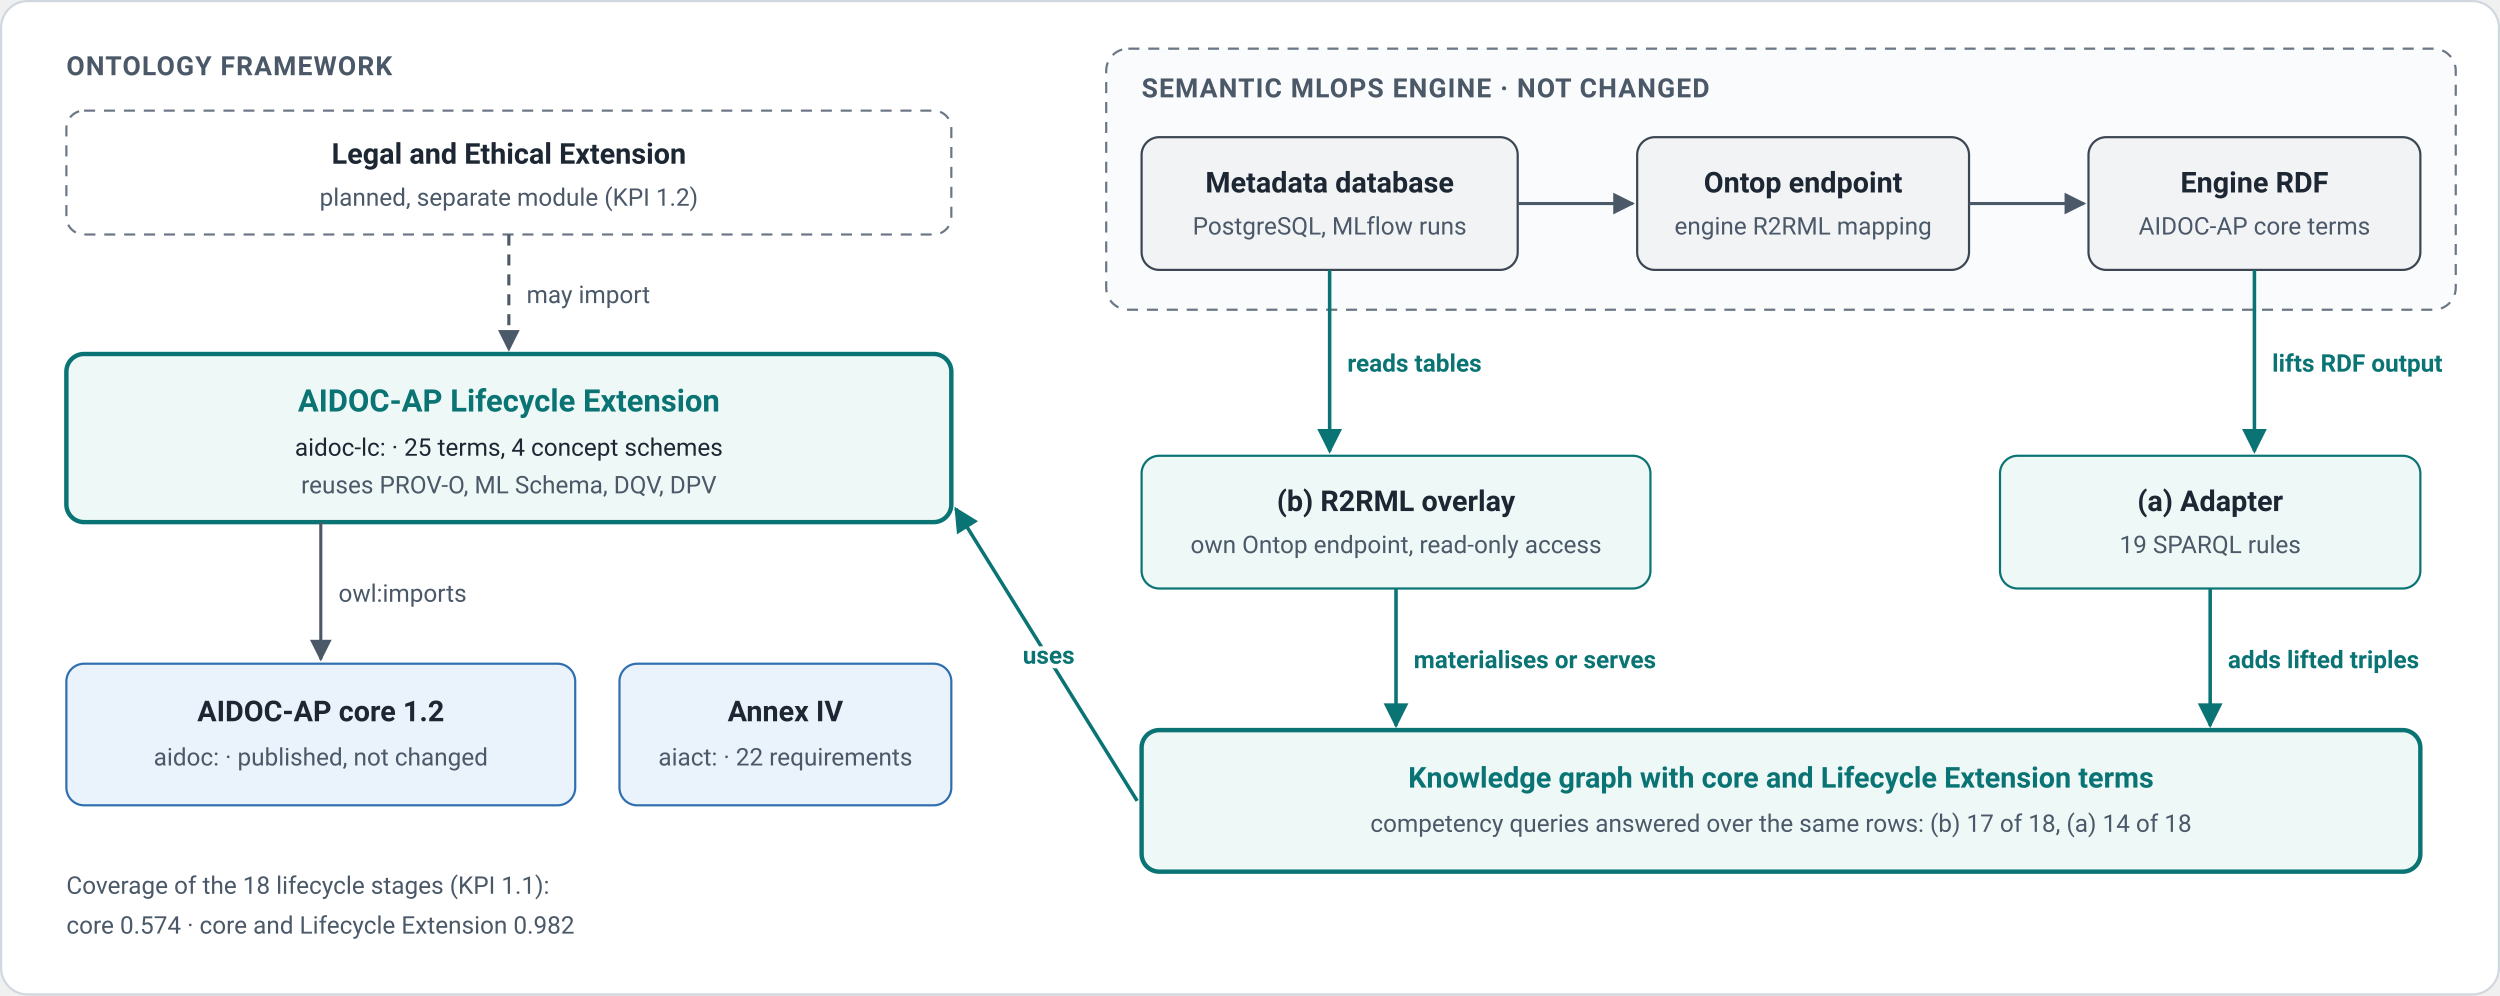
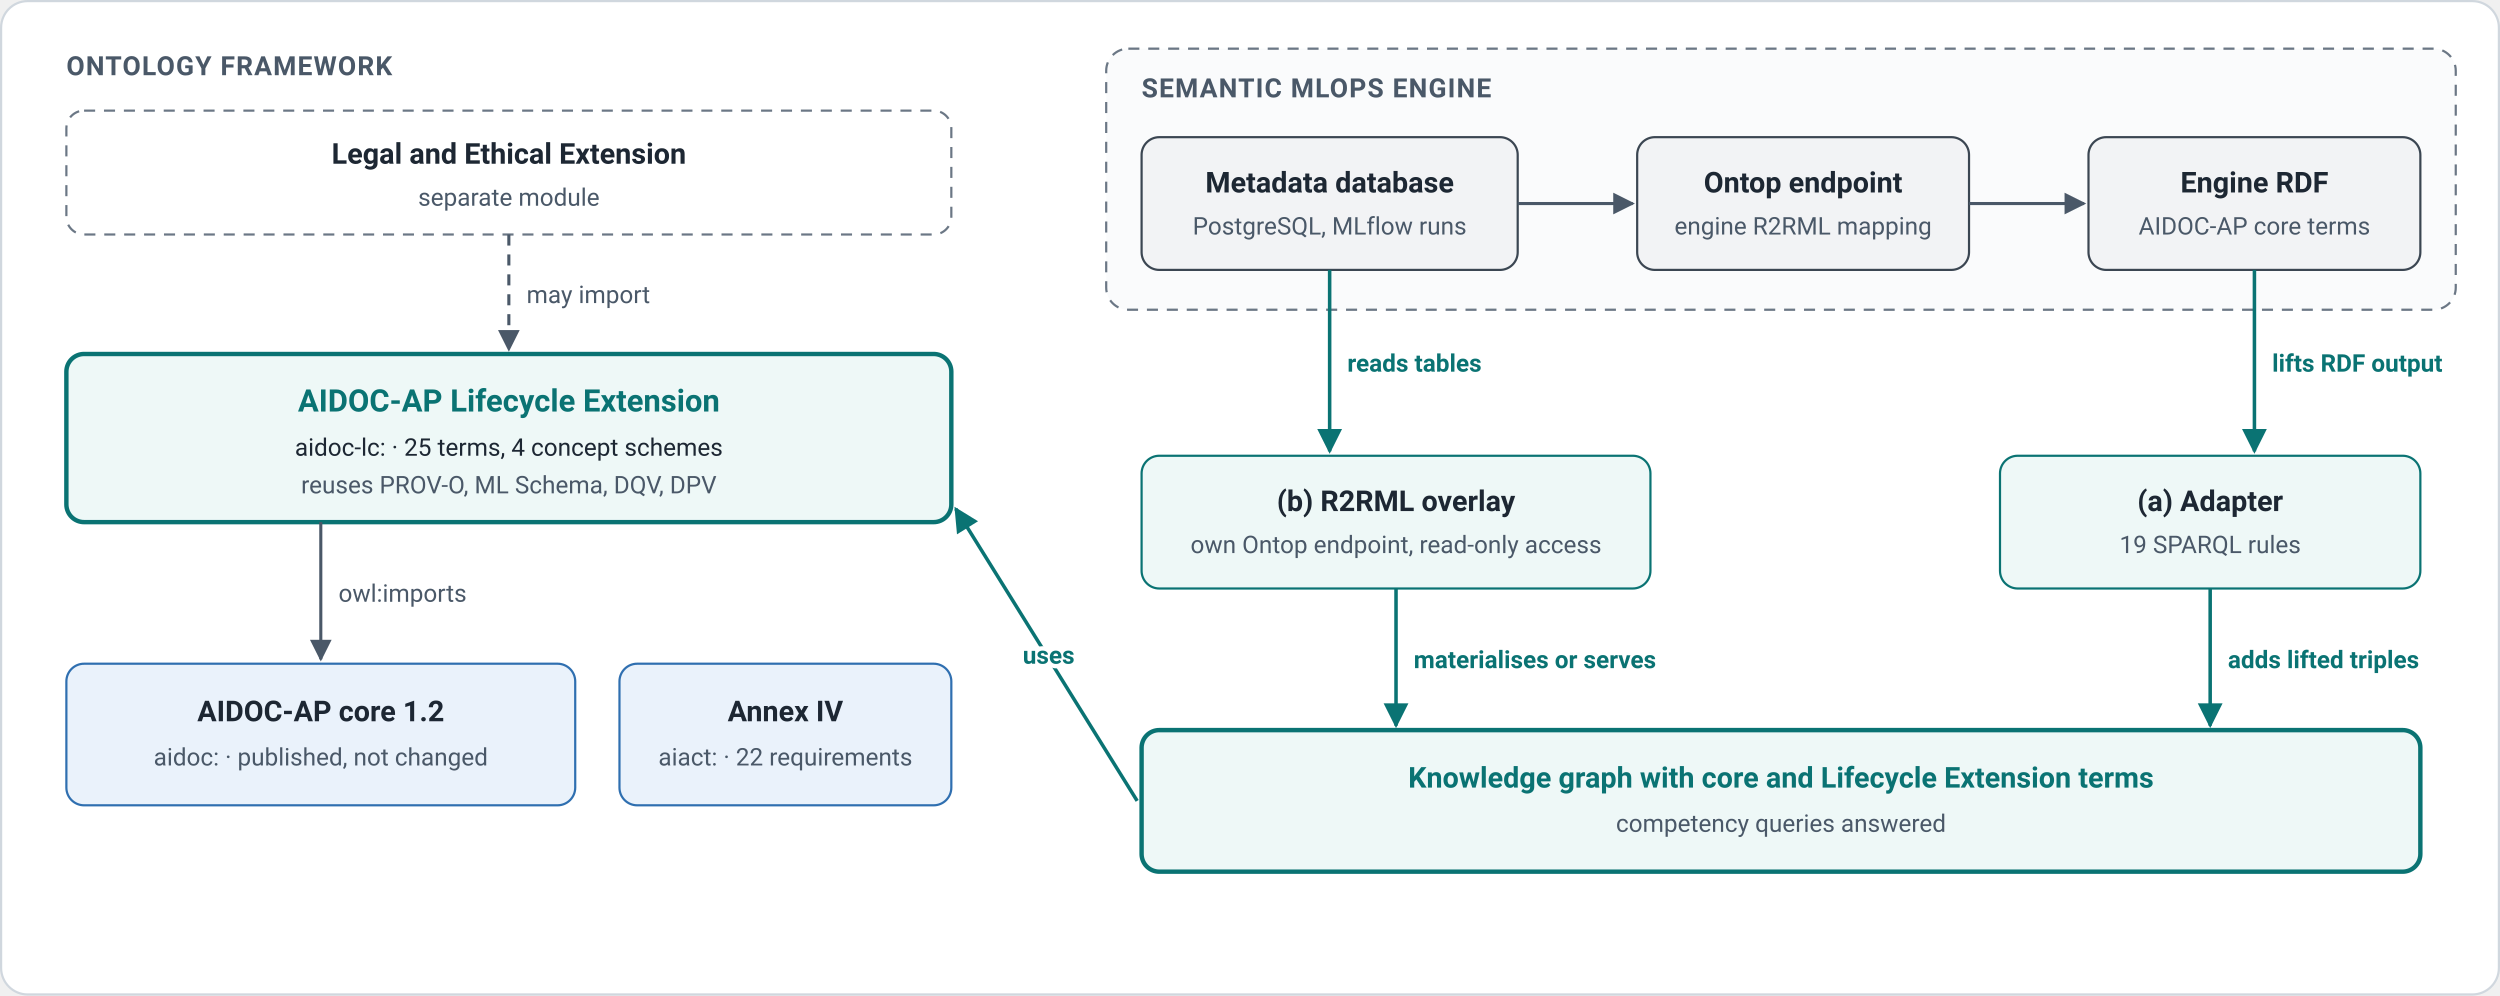
<svg xmlns="http://www.w3.org/2000/svg" viewBox="0 0 1130 450" width="1130" height="450" role="img" aria-label="Architecture: the AIDOC-AP Lifecycle Extension imports the AIDOC-AP core 1.2 without changing it. Metadata of the Semantic MLOps Engine reaches the extension terms either through an adapter of SPARQL rules over the engine's RDF output or through an R2RML overlay run by a separate Ontop endpoint with read access to the engine database." font-family="-apple-system, 'Segoe UI', Roboto, Helvetica, Arial, sans-serif">
  <defs>
    <marker id="acc" viewBox="0 0 10 10" refX="9" refY="5" markerWidth="7" markerHeight="7" orient="auto-start-reverse">
      <path d="M0,0 L10,5 L0,10 z" fill="#0a7373" />
    </marker>
    <marker id="grey" viewBox="0 0 10 10" refX="9" refY="5" markerWidth="7" markerHeight="7" orient="auto-start-reverse">
      <path d="M0,0 L10,5 L0,10 z" fill="#4a5868" />
    </marker>
  </defs>
  <rect x="0.5" y="0.5" width="1129" height="449" rx="12" fill="#ffffff" stroke="#d0d7de" />
  <text x="30" y="34" font-size="12" font-weight="700" fill="#4a5868" letter-spacing="0.5">ONTOLOGY FRAMEWORK</text>
  <rect x="30" y="50" width="400" height="56" rx="8" fill="#ffffff" stroke="#6b7785" stroke-dasharray="5 4" />
  <text x="230" y="74" text-anchor="middle" font-size="13" font-weight="600" fill="#1d2733">Legal and Ethical Extension</text>
-   <text x="230" y="93" text-anchor="middle" font-size="11" fill="#4a5868">planned, separate module (KPI 1.2)</text>
+   <text x="230" y="93" text-anchor="middle" font-size="11" fill="#4a5868">separate module</text>
  <rect x="30" y="160" width="400" height="76" rx="8" fill="#eef8f7" stroke="#0a7373" stroke-width="2" />
  <text x="230" y="186" text-anchor="middle" font-size="14" font-weight="700" fill="#0a7373">AIDOC-AP Lifecycle Extension</text>
  <text x="230" y="206" text-anchor="middle" font-size="11" fill="#1d2733">aidoc-lc: · 25 terms, 4 concept schemes</text>
  <text x="230" y="223" text-anchor="middle" font-size="11" fill="#4a5868">reuses PROV-O, ML Schema, DQV, DPV</text>
  <rect x="30" y="300" width="230" height="64" rx="8" fill="#eaf2fb" stroke="#2f6fb0" />
  <text x="145" y="326" text-anchor="middle" font-size="13" font-weight="600" fill="#1d2733">AIDOC-AP core 1.2</text>
  <text x="145" y="346" text-anchor="middle" font-size="11" fill="#4a5868">aidoc: · published, not changed</text>
  <rect x="280" y="300" width="150" height="64" rx="8" fill="#eaf2fb" stroke="#2f6fb0" />
  <text x="355" y="326" text-anchor="middle" font-size="13" font-weight="600" fill="#1d2733">Annex IV</text>
  <text x="355" y="346" text-anchor="middle" font-size="11" fill="#4a5868">aiact: · 22 requirements</text>
  <g stroke="#4a5868" stroke-width="1.4" fill="none" marker-end="url(#grey)">
    <line x1="145" y1="236" x2="145" y2="298" />
    <line x1="230" y1="106" x2="230" y2="158" stroke-dasharray="5 4" />
  </g>
  <g font-size="11" fill="#4a5868" stroke="#ffffff" stroke-width="4" paint-order="stroke">
    <text x="153" y="272">owl:imports</text>
    <text x="238" y="137">may import</text>
  </g>
-   <text x="30" y="404" font-size="11" fill="#4a5868">Coverage of the 18 lifecycle stages (KPI 1.1):</text>
-   <text x="30" y="422" font-size="11" fill="#4a5868">core 0.574 · core and Lifecycle Extension 0.982</text>
  <rect x="500" y="22" width="610" height="118" rx="10" fill="#fafbfc" stroke="#6b7785" stroke-dasharray="5 4" />
-   <text x="516" y="44" font-size="12" font-weight="700" fill="#4a5868" letter-spacing="0.5">SEMANTIC MLOPS ENGINE · NOT CHANGED</text>
+   <text x="516" y="44" font-size="12" font-weight="700" fill="#4a5868" letter-spacing="0.5">SEMANTIC MLOPS ENGINE</text>
  <rect x="516" y="62" width="170" height="60" rx="8" fill="#f2f3f5" stroke="#3b4652" />
  <text x="601" y="87" text-anchor="middle" font-size="13" font-weight="600" fill="#1d2733">Metadata database</text>
  <text x="601" y="106" text-anchor="middle" font-size="11" fill="#4a5868">PostgreSQL, MLflow runs</text>
  <rect x="740" y="62" width="150" height="60" rx="8" fill="#f2f3f5" stroke="#3b4652" />
  <text x="815" y="87" text-anchor="middle" font-size="13" font-weight="600" fill="#1d2733">Ontop endpoint</text>
  <text x="815" y="106" text-anchor="middle" font-size="11" fill="#4a5868">engine R2RML mapping</text>
  <rect x="944" y="62" width="150" height="60" rx="8" fill="#f2f3f5" stroke="#3b4652" />
  <text x="1019" y="87" text-anchor="middle" font-size="13" font-weight="600" fill="#1d2733">Engine RDF</text>
  <text x="1019" y="106" text-anchor="middle" font-size="11" fill="#4a5868">AIDOC-AP core terms</text>
  <g stroke="#4a5868" stroke-width="1.4" fill="none" marker-end="url(#grey)">
    <line x1="686" y1="92" x2="738" y2="92" />
    <line x1="890" y1="92" x2="942" y2="92" />
  </g>
  <rect x="516" y="206" width="230" height="60" rx="8" fill="#eef8f7" stroke="#0a7373" />
  <text x="631" y="231" text-anchor="middle" font-size="13" font-weight="600" fill="#1d2733">(b) R2RML overlay</text>
  <text x="631" y="250" text-anchor="middle" font-size="11" fill="#4a5868">own Ontop endpoint, read-only access</text>
  <rect x="904" y="206" width="190" height="60" rx="8" fill="#eef8f7" stroke="#0a7373" />
  <text x="999" y="231" text-anchor="middle" font-size="13" font-weight="600" fill="#1d2733">(a) Adapter</text>
  <text x="999" y="250" text-anchor="middle" font-size="11" fill="#4a5868">19 SPARQL rules</text>
  <rect x="516" y="330" width="578" height="64" rx="8" fill="#eef8f7" stroke="#0a7373" stroke-width="2" />
  <text x="805" y="356" text-anchor="middle" font-size="13" font-weight="700" fill="#0a7373">Knowledge graph with core and Lifecycle Extension terms</text>
-   <text x="805" y="376" text-anchor="middle" font-size="11" fill="#4a5868">competency queries answered over the same rows: (b) 17 of 18, (a) 14 of 18</text>
+   <text x="805" y="376" text-anchor="middle" font-size="11" fill="#4a5868">competency queries answered</text>
  <g stroke="#0a7373" stroke-width="1.6" fill="none" marker-end="url(#acc)">
    <line x1="601" y1="122" x2="601" y2="204" />
    <line x1="1019" y1="122" x2="1019" y2="204" />
    <line x1="631" y1="266" x2="631" y2="328" />
    <line x1="999" y1="266" x2="999" y2="328" />
    <line x1="514" y1="362" x2="432" y2="230" />
  </g>
  <g font-size="11" font-weight="600" fill="#0a7373" stroke="#ffffff" stroke-width="4" paint-order="stroke">
    <text x="609" y="168">reads tables</text>
    <text x="1027" y="168">lifts RDF output</text>
    <text x="639" y="302">materialises or serves</text>
    <text x="1007" y="302">adds lifted triples</text>
    <text x="474" y="300" text-anchor="middle">uses</text>
  </g>
</svg>
